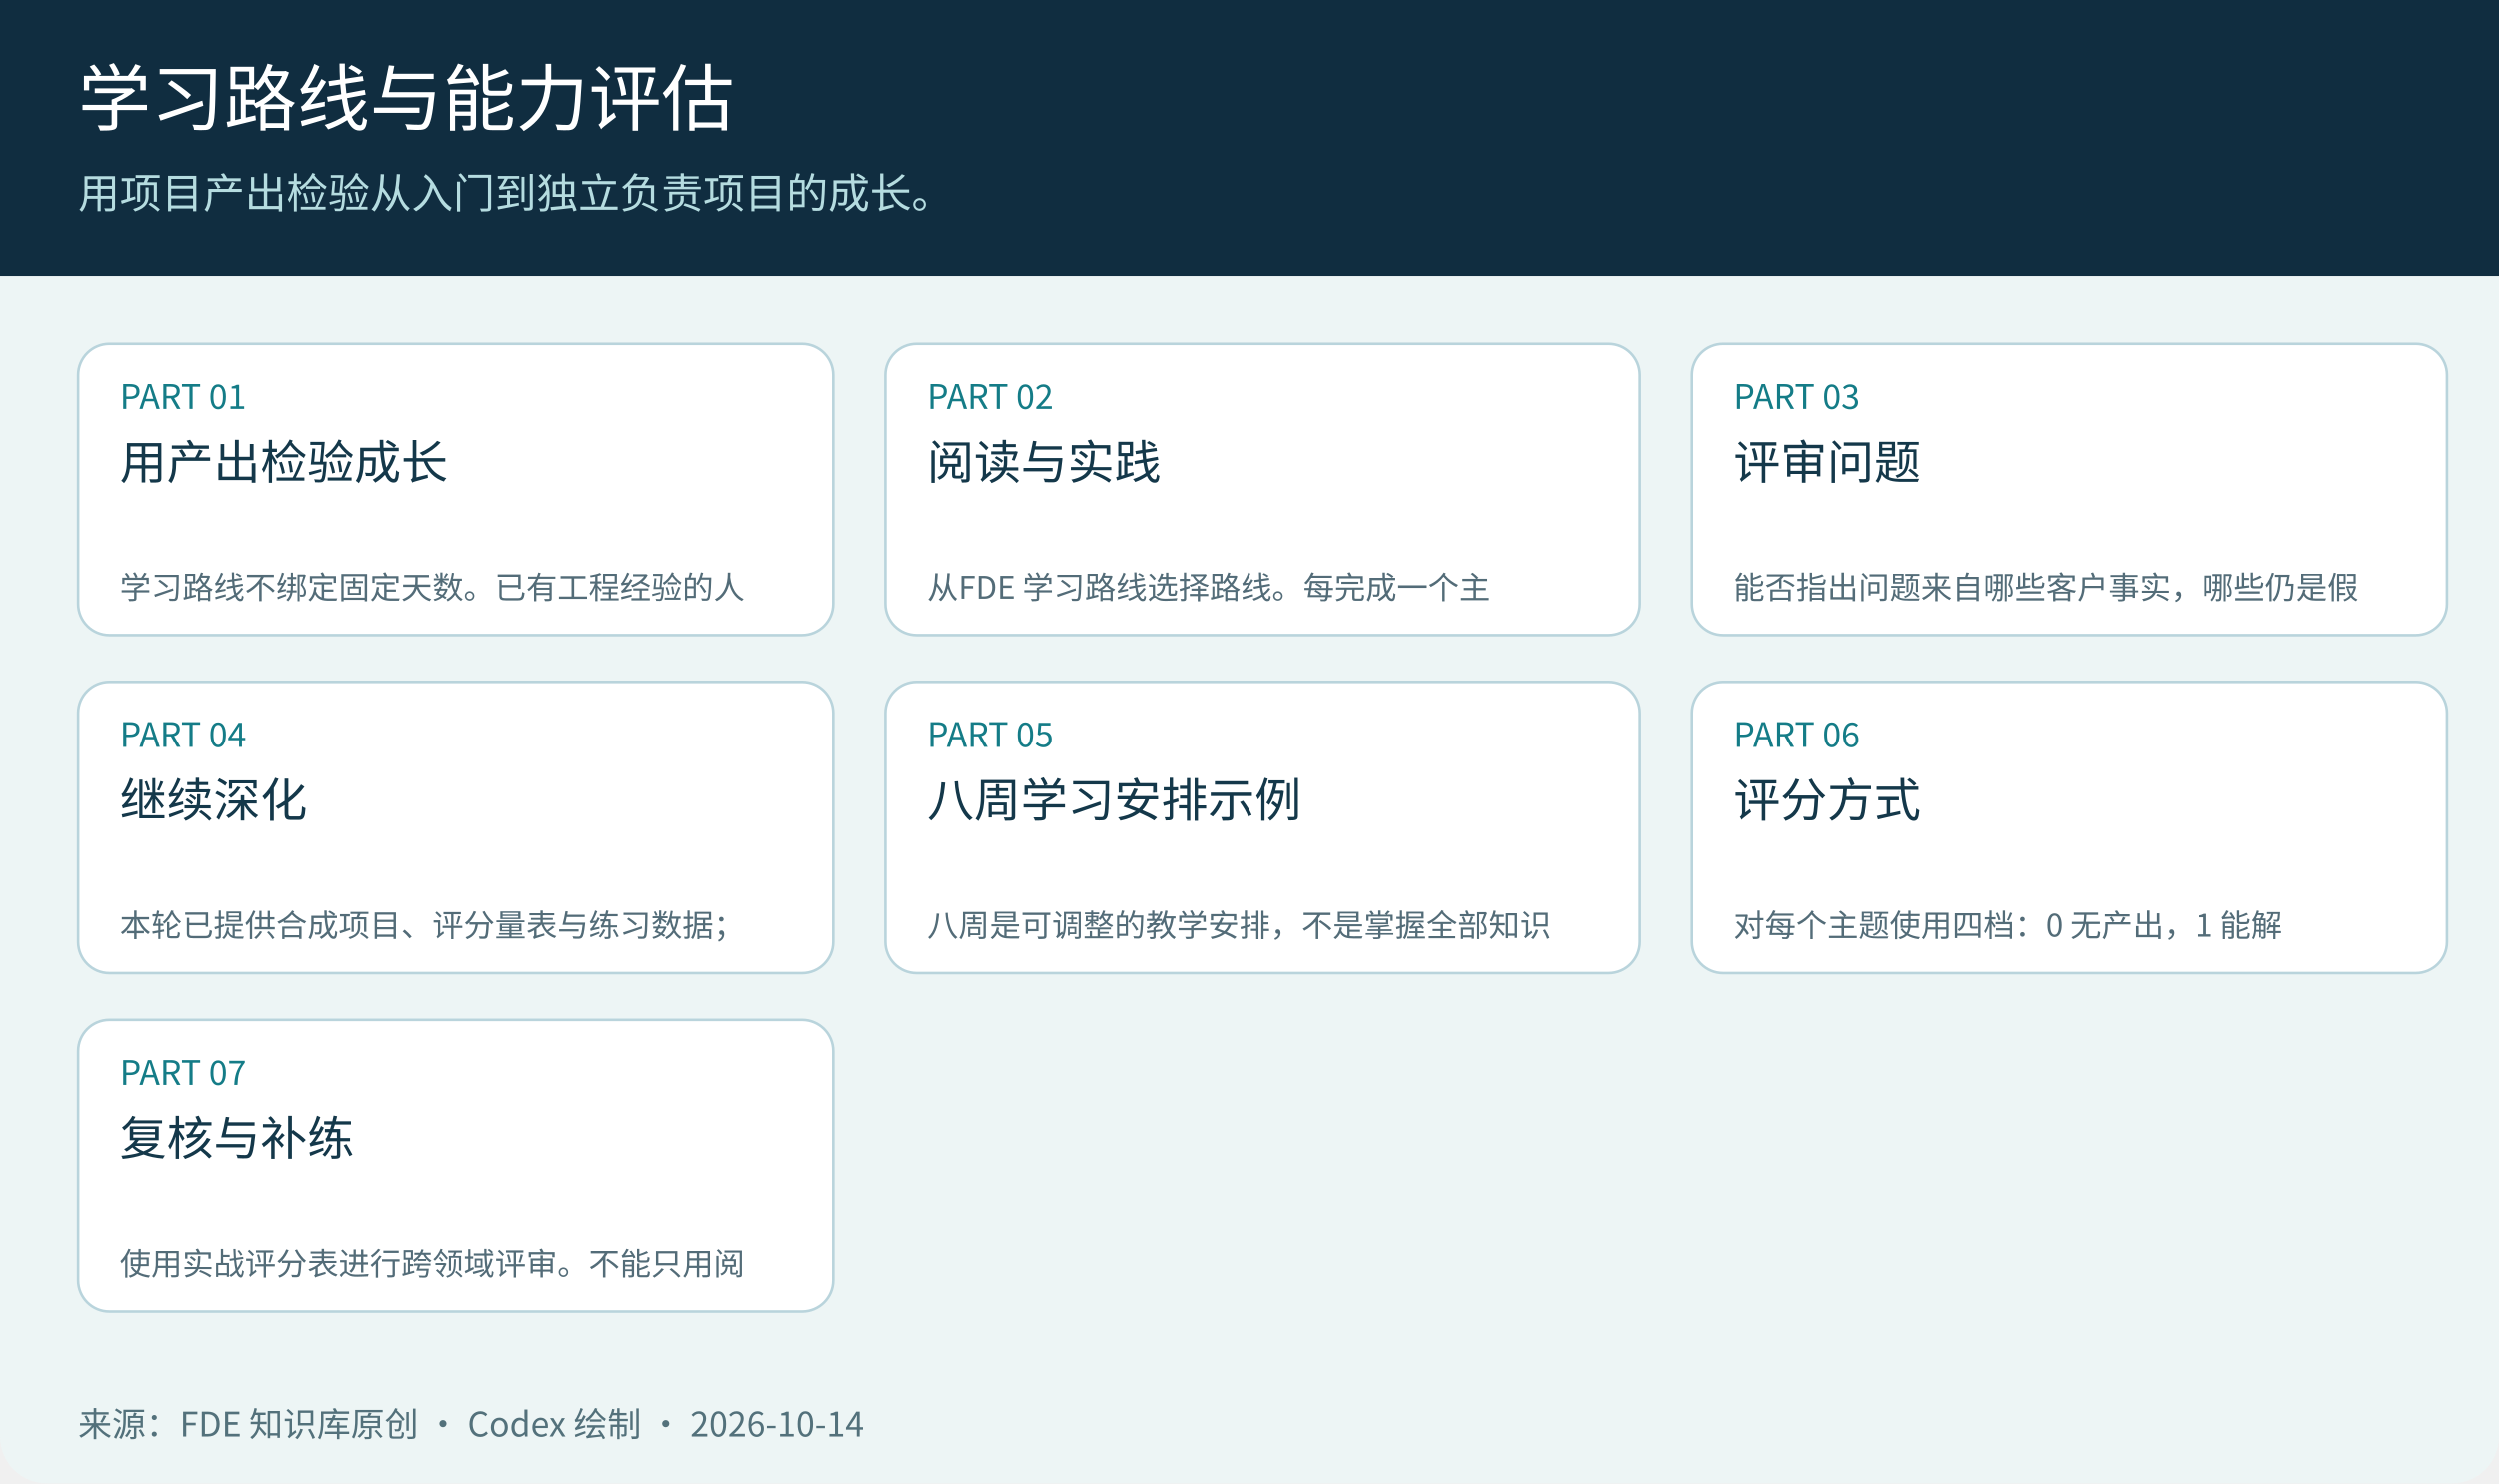
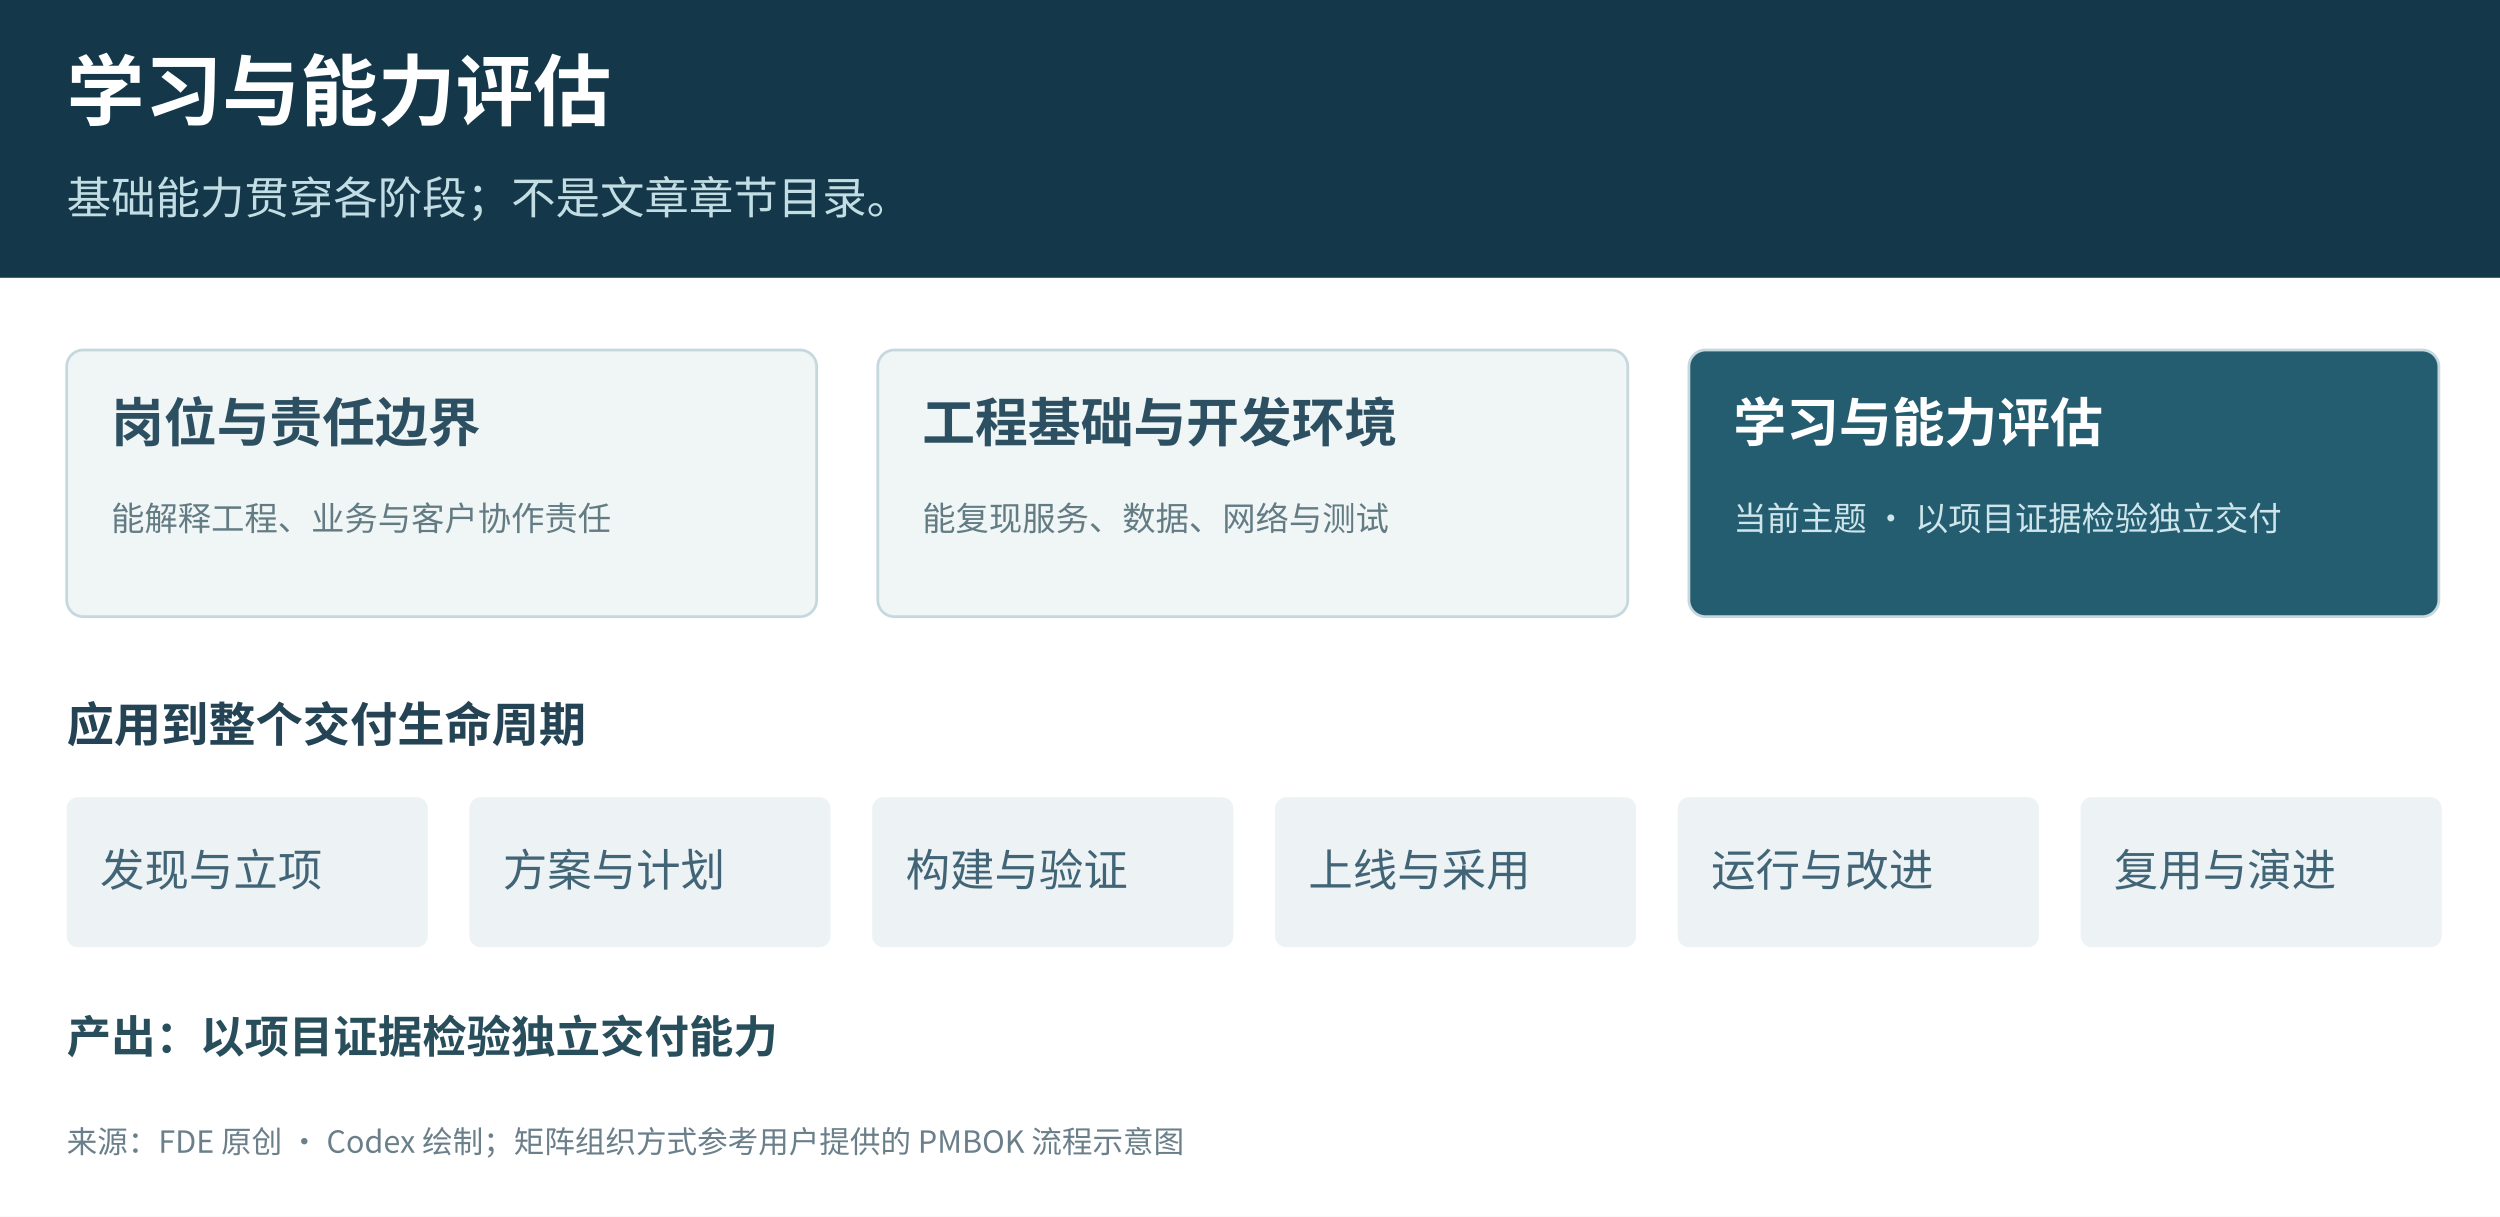
- <svg xmlns="http://www.w3.org/2000/svg" viewBox="0 0 960 570" role="img" aria-labelledby="title desc">
-   <rect width="960" height="570" rx="18" fill="#edf5f5" />
-   <path d="M0 0 H960 V106 H0" fill="#102d40" />
+ <svg xmlns="http://www.w3.org/2000/svg" viewBox="0 0 900 438" role="img" aria-labelledby="title desc">
+   <rect width="900" height="438" fill="#fff" />
  <g font-family="PingFang SC,Microsoft YaHei,Noto Sans CJK SC,sans-serif">
-     <text x="30" y="48" font-size="28" fill="#fff">学习路线与能力评估</text>
-     <text x="30" y="80" font-size="16" fill="#b5dce0">用项目产出检验从入门到独立负责项目的成长。</text>
-     <a href="/docs/training-and-certification/#%E7%94%A8%E4%BA%A7%E5%87%BA%E6%A3%80%E9%AA%8C%E6%88%90%E9%95%BF">
-       <g>
-         <rect x="30" y="132" width="290" height="112" rx="12" fill="#fff" stroke="#b9d4dc" />
-         <text x="46" y="157" font-size="13" fill="#147c87">PART 01</text>
-         <text x="46" y="184" font-size="18" fill="#14384a">用产出检验成长</text>
-         <text x="46" y="206" font-size="18" fill="#14384a" />
-         <text x="46" y="230" font-size="12" fill="#536c78">学习路线不绑定固定天数。已有工程经验的人</text>
+     <rect width="900" height="100" fill="#143849" />
+     <text x="24" y="43" font-size="28" fill="#fff" font-weight="700">学习与能力评估</text>
+     <text x="24" y="77" font-size="16" fill="#c2dde4" font-weight="400">基础能力贯穿各阶段；不是文章章节目录。</text>
+     <a href="/docs/role-and-competency/">
+       <g data-process="foundation:role" data-current="false">
+         <rect x="24" y="126" width="270" height="96" rx="6" fill="#f0f5f6" stroke="#c6d8de" />
+         <text x="40" y="159" font-size="19" fill="#2c5061" font-weight="650">岗位与责任边界</text>
+         <text x="40" y="191" font-size="12" fill="#637c84" font-weight="400">能解释工程、业务与客户协作责任</text>
      </g>
    </a>
-     <a href="/docs/training-and-certification/#%E9%98%85%E8%AF%BB%E4%B8%8E%E5%AE%9E%E8%B7%B5">
-       <g>
-         <rect x="340" y="132" width="290" height="112" rx="12" fill="#fff" stroke="#b9d4dc" />
-         <text x="356" y="157" font-size="13" fill="#147c87">PART 02</text>
-         <text x="356" y="184" font-size="18" fill="#14384a">阅读与实践</text>
-         <text x="356" y="206" font-size="18" fill="#14384a" />
-         <text x="356" y="230" font-size="12" fill="#536c78">从FDE 学习路线选择路线。每完成一个主</text>
+     <a href="/docs/engineering-foundations/">
+       <g data-process="foundation:engineering-base" data-current="false">
+         <rect x="316" y="126" width="270" height="96" rx="6" fill="#f0f5f6" stroke="#c6d8de" />
+         <text x="332" y="159" font-size="19" fill="#2c5061" font-weight="650">工程基础与开发环境</text>
+         <text x="332" y="191" font-size="12" fill="#637c84" font-weight="400">能复现服务、数据、网络与测试</text>
      </g>
    </a>
-     <a href="/docs/training-and-certification/#%E8%AF%84%E5%AE%A1%E9%97%AE%E9%A2%98">
-       <g>
-         <rect x="650" y="132" width="290" height="112" rx="12" fill="#fff" stroke="#b9d4dc" />
-         <text x="666" y="157" font-size="13" fill="#147c87">PART 03</text>
-         <text x="666" y="184" font-size="18" fill="#14384a">评审问题</text>
-         <text x="666" y="206" font-size="18" fill="#14384a" />
-         <text x="666" y="230" font-size="12" fill="#536c78">能否指出问题来自哪些客户事实，哪些仍是假</text>
+     <a href="/docs/training-and-certification/">
+       <g data-process="foundation:growth" data-current="true">
+         <rect x="608" y="126" width="270" height="96" rx="6" fill="#245d70" stroke="#c6d8de" />
+         <text x="624" y="159" font-size="19" fill="white" font-weight="650">学习与能力评估</text>
+         <text x="624" y="191" font-size="12" fill="#cee6eb" font-weight="400">当前主题 · 以项目证据检验独立交付</text>
      </g>
    </a>
-     <a href="/docs/training-and-certification/#%E7%BB%A7%E7%BB%AD%E6%B7%B1%E5%8C%96">
-       <g>
-         <rect x="30" y="262" width="290" height="112" rx="12" fill="#fff" stroke="#b9d4dc" />
-         <text x="46" y="287" font-size="13" fill="#147c87">PART 04</text>
-         <text x="46" y="314" font-size="18" fill="#14384a">继续深化</text>
-         <text x="46" y="336" font-size="18" fill="#14384a" />
-         <text x="46" y="360" font-size="12" fill="#536c78">本轮已提供合成项目、评分量表与练习数据；</text>
-       </g>
-     </a>
-     <a href="/docs/training-and-certification/#%E5%85%AB%E5%91%A8%E5%AD%A6%E4%B9%A0%E5%AE%89%E6%8E%92%E7%A4%BA%E4%BE%8B">
-       <g>
-         <rect x="340" y="262" width="290" height="112" rx="12" fill="#fff" stroke="#b9d4dc" />
-         <text x="356" y="287" font-size="13" fill="#147c87">PART 05</text>
-         <text x="356" y="314" font-size="18" fill="#14384a">八周学习安排示例</text>
-         <text x="356" y="336" font-size="18" fill="#14384a" />
-         <text x="356" y="360" font-size="12" fill="#536c78">八周是可调整的教学安排，不是掌握全部知识</text>
-       </g>
-     </a>
-     <a href="/docs/training-and-certification/#%E8%AF%84%E5%88%86%E6%96%B9%E5%BC%8F">
-       <g>
-         <rect x="650" y="262" width="290" height="112" rx="12" fill="#fff" stroke="#b9d4dc" />
-         <text x="666" y="287" font-size="13" fill="#147c87">PART 06</text>
-         <text x="666" y="314" font-size="18" fill="#14384a">评分方式</text>
-         <text x="666" y="336" font-size="18" fill="#14384a" />
-         <text x="666" y="360" font-size="12" fill="#536c78">对每个主题使用四档：0 无产出，1 能解</text>
-       </g>
-     </a>
-     <a href="/docs/training-and-certification/#%E5%A4%8D%E6%A0%B8%E4%B8%8E%E8%A1%A5%E7%BB%83">
-       <g>
-         <rect x="30" y="392" width="290" height="112" rx="12" fill="#fff" stroke="#b9d4dc" />
-         <text x="46" y="417" font-size="13" fill="#147c87">PART 07</text>
-         <text x="46" y="444" font-size="18" fill="#14384a">复核与补练</text>
-         <text x="46" y="466" font-size="18" fill="#14384a" />
-         <text x="46" y="490" font-size="12" fill="#536c78">使用实战评分表进行跨领域评审。不能只用阅</text>
-       </g>
-     </a>
-     <text x="30" y="552" font-size="13" fill="#53717b">来源：FDE 知识库原创 · Codex 绘制 · 2026-10-14</text>
+     <text x="24" y="267" font-size="17" fill="#244354" font-weight="650">应用到整个交付生命周期</text>
+     <rect x="24" y="287" width="130" height="54" rx="4" fill="#edf2f5" />
+     <text x="36" y="319" font-size="16" fill="#416576" font-weight="400">发现与立项</text>
+     <rect x="169" y="287" width="130" height="54" rx="4" fill="#edf2f5" />
+     <text x="181" y="319" font-size="16" fill="#416576" font-weight="400">方案与计划</text>
+     <rect x="314" y="287" width="130" height="54" rx="4" fill="#edf2f5" />
+     <text x="326" y="319" font-size="16" fill="#416576" font-weight="400">构建与验证</text>
+     <rect x="459" y="287" width="130" height="54" rx="4" fill="#edf2f5" />
+     <text x="471" y="319" font-size="16" fill="#416576" font-weight="400">上线与采用</text>
+     <rect x="604" y="287" width="130" height="54" rx="4" fill="#edf2f5" />
+     <text x="616" y="319" font-size="16" fill="#416576" font-weight="400">运行与改进</text>
+     <rect x="749" y="287" width="130" height="54" rx="4" fill="#edf2f5" />
+     <text x="761" y="319" font-size="16" fill="#416576" font-weight="400">复用与演进</text>
+     <text x="24" y="379" font-size="16" fill="#284e5c" font-weight="650">产出：以项目证据检验独立交付能力</text>
+     <text x="24" y="415" font-size="11" fill="#6a7f8a" font-weight="400">来源：FDE 原创 · Codex 绘制；矩阵组织方式参考用户提供的 PMBOK 流程示意图</text>
  </g>
</svg>
